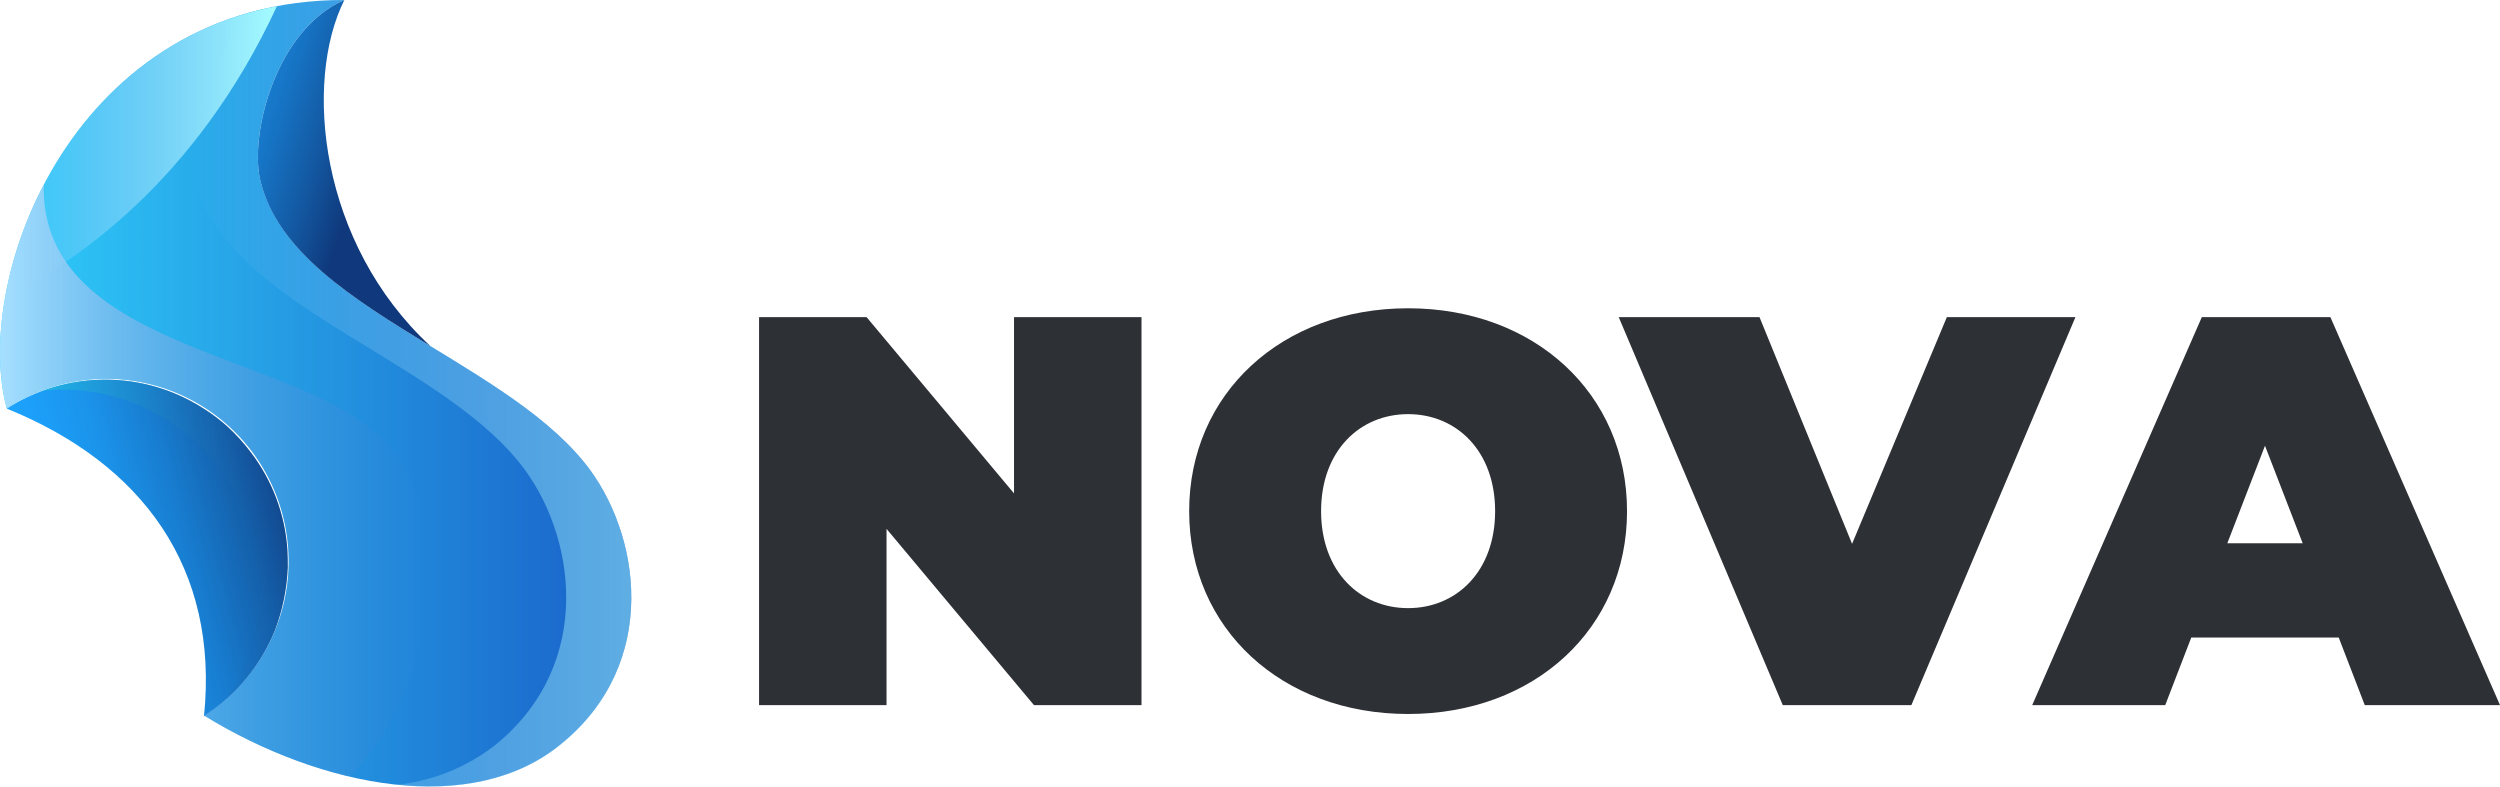
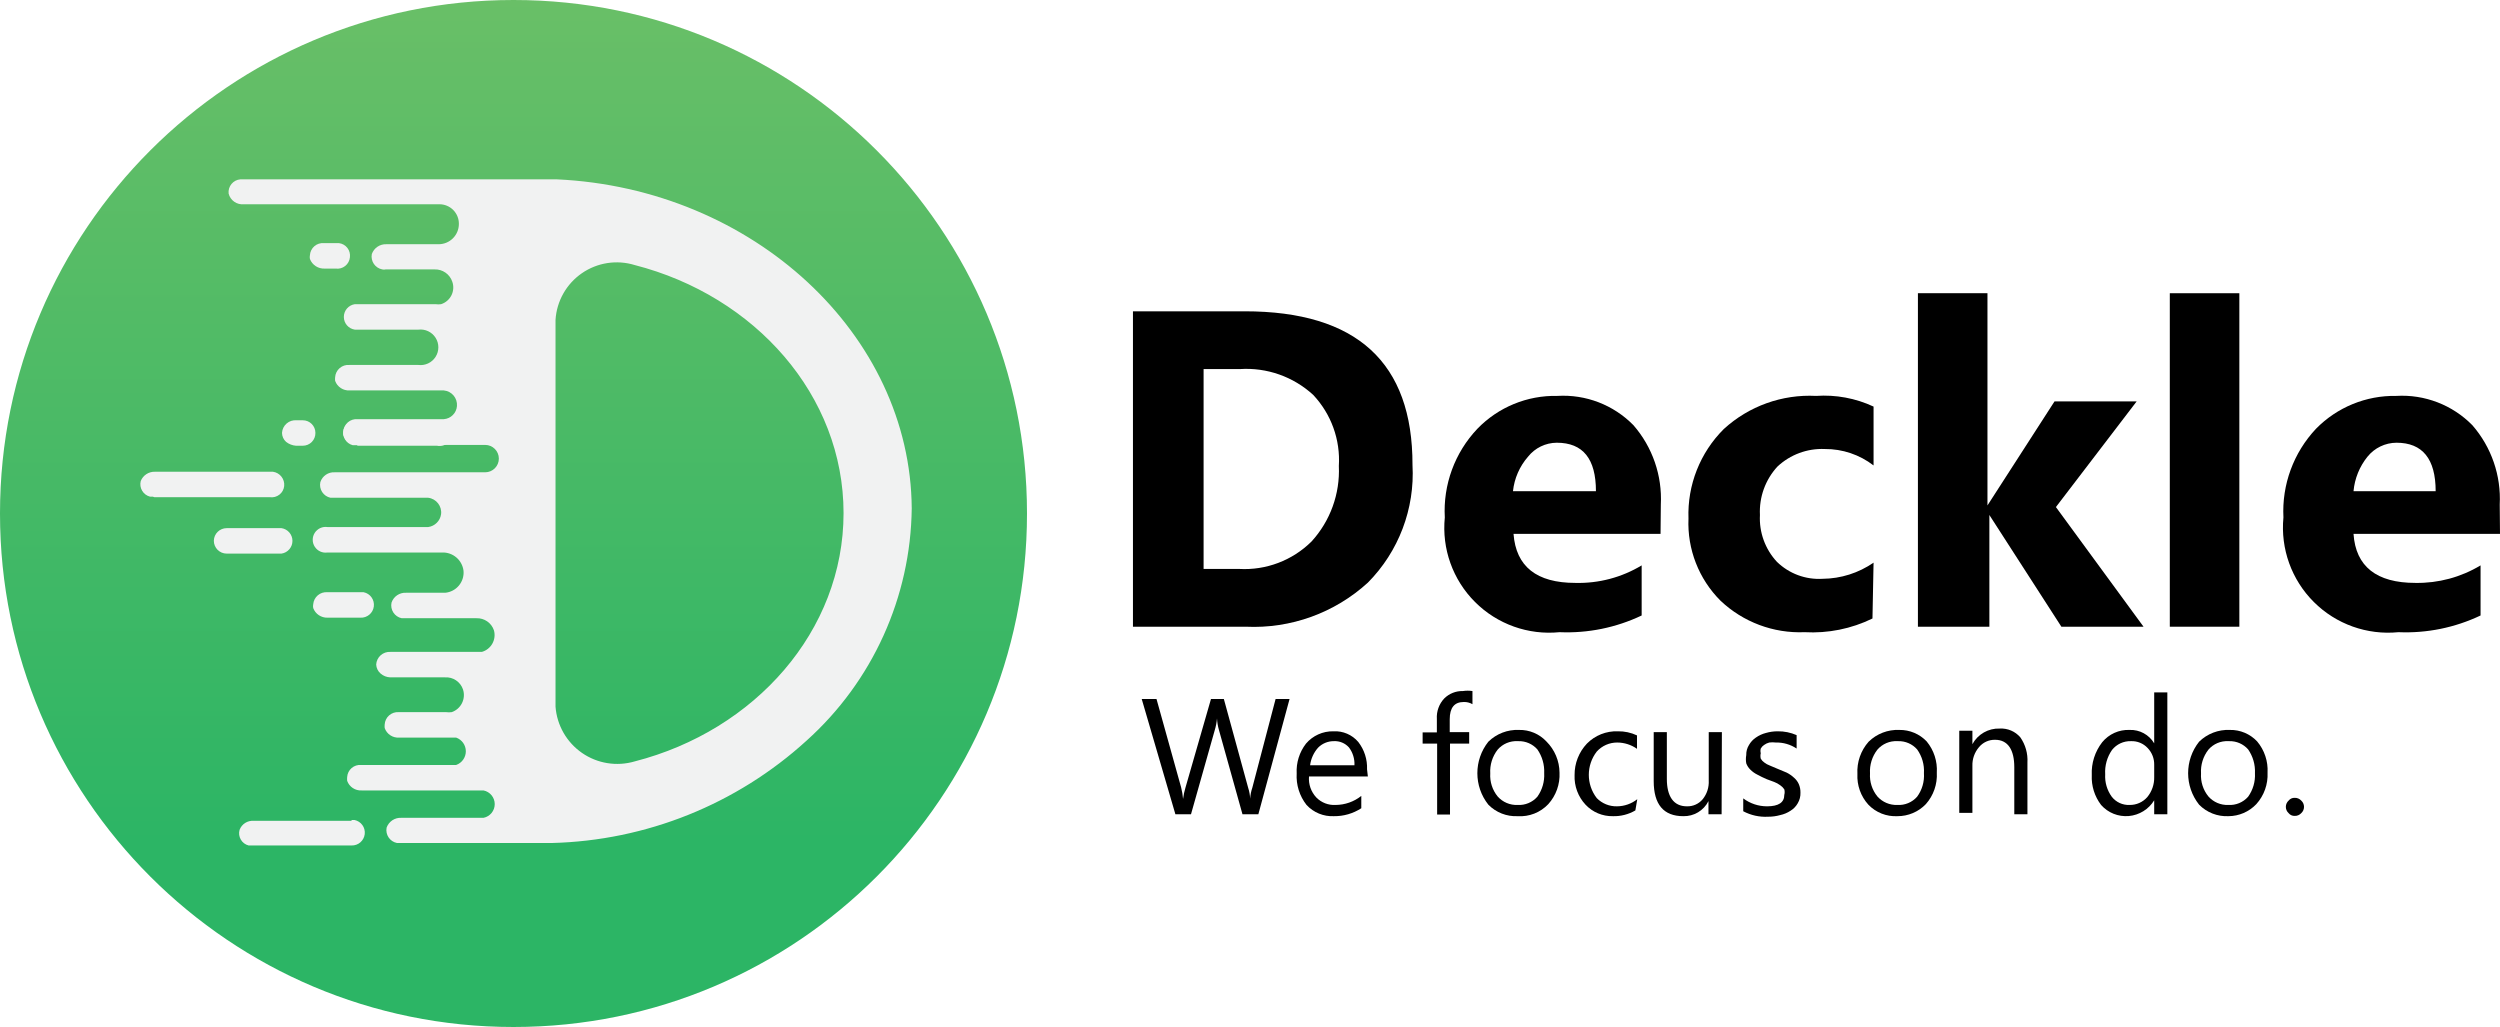
- <svg xmlns="http://www.w3.org/2000/svg" xmlns:xlink="http://www.w3.org/1999/xlink" width="360.84" height="113.544" viewBox="0 0 360.84 113.544">
+ <svg xmlns="http://www.w3.org/2000/svg" id="Layer_1" data-name="Layer 1" viewBox="0 0 91.31 37.51">
  <defs>
-     <linearGradient id="linear-gradient" x1="-0.092" y1="0.408" x2="1.04" y2="0.408" gradientUnits="objectBoundingBox">
-       <stop offset="0" stop-color="#31d8ff" />
-       <stop offset="1" stop-color="#185bc6" />
-     </linearGradient>
-     <linearGradient id="linear-gradient-2" x1="-0.898" x2="0.393" y2="0.803" gradientUnits="objectBoundingBox">
-       <stop offset="0" stop-color="#1da4ff" />
-       <stop offset="0.183" stop-color="#1da1fb" />
-       <stop offset="0.357" stop-color="#1b98f0" />
-       <stop offset="0.527" stop-color="#1988dd" />
-       <stop offset="0.695" stop-color="#1672c2" />
-       <stop offset="0.86" stop-color="#13569f" />
-       <stop offset="1" stop-color="#0f397c" />
-     </linearGradient>
-     <linearGradient id="linear-gradient-3" x1="0.121" y1="0.627" x2="1.065" y2="0.328" gradientUnits="objectBoundingBox">
-       <stop offset="0" stop-color="#1da4ff" />
-       <stop offset="0.146" stop-color="#1c9ff9" />
-       <stop offset="0.332" stop-color="#1b93ea" />
-       <stop offset="0.539" stop-color="#187dd0" />
-       <stop offset="0.762" stop-color="#1460ab" />
-       <stop offset="0.994" stop-color="#0f3a7d" />
-       <stop offset="1" stop-color="#0f397c" />
-     </linearGradient>
-     <linearGradient id="linear-gradient-4" x1="-0.001" y1="0.499" x2="1" y2="0.499" gradientUnits="objectBoundingBox">
-       <stop offset="0" stop-color="#25c9d6" />
-       <stop offset="1" stop-color="#1d4799" stop-opacity="0" />
-     </linearGradient>
-     <linearGradient id="linear-gradient-5" y1="0.5" x2="1" y2="0.5" gradientUnits="objectBoundingBox">
-       <stop offset="0" stop-color="#b6d2ff" stop-opacity="0" />
-       <stop offset="1" stop-color="#a4fdff" />
-     </linearGradient>
-     <linearGradient id="linear-gradient-6" x1="0" y1="0.5" x2="1" y2="0.5" xlink:href="#linear-gradient-5" />
-     <linearGradient id="linear-gradient-7" y1="0.5" x2="1" y2="0.5" gradientUnits="objectBoundingBox">
-       <stop offset="0" stop-color="#a6dfff" />
-       <stop offset="0.268" stop-color="#84bcee" stop-opacity="0.733" />
-       <stop offset="0.572" stop-color="#659cde" stop-opacity="0.427" />
-       <stop offset="0.827" stop-color="#5188d5" stop-opacity="0.173" />
-       <stop offset="1" stop-color="#4a81d1" stop-opacity="0" />
+     <style>.cls-1{fill:url(#linear-gradient);}.cls-2{fill:#f1f2f2;}</style>
+     <linearGradient id="linear-gradient" x1="29.79" y1="36.66" x2="29.79" y2="74.16" gradientTransform="matrix(1, 0, 0, -1, -11.04, 74.16)" gradientUnits="userSpaceOnUse">
+       <stop offset="0.18" stop-color="#2cb565" />
+       <stop offset="1" stop-color="#69bf67" />
    </linearGradient>
  </defs>
-   <g id="logo" transform="translate(-179 -4275.225)">
-     <path id="Path_259" data-name="Path 259" d="M41.36-56v25.44L20.08-56H4.56V0h18.4V-25.44L44.24,0H59.76V-56ZM98.24,1.28c18.24,0,31.6-12.32,31.6-29.28s-13.36-29.28-31.6-29.28S66.64-44.96,66.64-28,80,1.28,98.24,1.28Zm0-15.28c-6.96,0-12.56-5.28-12.56-14s5.6-14,12.56-14,12.56,5.28,12.56,14S105.2-14,98.24-14ZM176-56,162.32-23.28,148.96-56H128.64L152.32,0h18.56l23.68-56ZM236.32,0h19.52L231.36-56H212.8L188.32,0h19.2l3.76-9.76h21.28ZM216.48-23.36l5.44-14.08,5.44,14.08Z" transform="translate(284 4377)" fill="#2d3035" />
-     <g id="OBJECTS" transform="translate(175.42 4275.225)">
-       <g id="Group_43" data-name="Group 43" transform="translate(3.58)">
-         <g id="Group_42" data-name="Group 42">
-           <path id="Path_252" data-name="Path 252" d="M88.006,66.854C75.569,51.378,45.293,43.95,41.129,25.886,39.61,19.358,43.38,4.277,53.284,0,14.174,0-.514,40.18,4.551,58.919a26.35,26.35,0,1,1,28.475,44.344c17.107,10.523,38.717,14.631,51.491,4.164C98.979,95.723,96.053,76.871,88.006,66.854Z" transform="translate(-3.583)" fill="url(#linear-gradient)" />
-           <path id="Path_253" data-name="Path 253" d="M70.048,25.942c2.364,10.3,13.337,17.164,24.592,24.029C78.6,35.115,76.294,11.874,82.2,0,72.3,4.277,68.528,19.358,70.048,25.942Z" transform="translate(-32.501)" fill="url(#linear-gradient-2)" />
-           <path id="Path_254" data-name="Path 254" d="M45.874,124.507c0-.844,0-1.745-.056-2.589a26.017,26.017,0,0,0-5.29-14.069c-.506-.675-1.069-1.351-1.632-1.97s-1.182-1.238-1.8-1.8a26.372,26.372,0,0,0-3.1-2.364,26.9,26.9,0,0,0-4.727-2.476A26.249,26.249,0,0,0,5.3,101.547c19.583,7.935,30.67,23.016,28.475,44.4a26.533,26.533,0,0,0,10.242-12.38A29.235,29.235,0,0,0,45.874,124.507Z" transform="translate(-4.332 -42.572)" fill="url(#linear-gradient-3)" />
-           <path id="Path_255" data-name="Path 255" d="M49.84,121.924a26.017,26.017,0,0,0-5.29-14.069c-.506-.675-1.069-1.351-1.632-1.97s-1.182-1.238-1.8-1.8a26.373,26.373,0,0,0-3.1-2.364A26.9,26.9,0,0,0,33.3,99.245a26.416,26.416,0,0,0-18.8-.281,28.014,28.014,0,0,1,13.45,1.913,26.067,26.067,0,0,1,5.121,2.7,29.841,29.841,0,0,1,3.376,2.589c.675.619,1.351,1.294,1.97,1.97a20.7,20.7,0,0,1,1.745,2.138,28.3,28.3,0,0,1,5.684,15.25,22.554,22.554,0,0,1,.056,2.757,28.732,28.732,0,0,1-2.026,9.792,27.367,27.367,0,0,1-2.983,5.515,26.211,26.211,0,0,0,8.948-19.021A20.72,20.72,0,0,0,49.84,121.924Z" transform="translate(-8.355 -42.577)" opacity="0.5" fill="url(#linear-gradient-4)" />
-           <g id="Group_41" data-name="Group 41" transform="translate(27.821)" opacity="0.5">
-             <path id="Path_256" data-name="Path 256" d="M109.62,66.854C97.183,51.378,66.907,43.95,62.743,25.886,61.224,19.358,64.994,4.277,74.9,0A52.308,52.308,0,0,0,63.137,1.294c-8.1,5.459-11.2,18.627-9.792,24.592,4.164,18.008,34.44,25.436,46.877,40.968,8.047,10.017,10.973,28.869-3.489,40.63a27.725,27.725,0,0,1-14.406,5.8c9,.957,17.445-.619,23.8-5.8C120.593,95.723,117.667,76.871,109.62,66.854Z" transform="translate(-53.017)" fill="url(#linear-gradient-5)" />
-           </g>
-           <path id="Path_257" data-name="Path 257" d="M4.9,43.637C14.635,38.8,32.362,27.036,44.123,1.6,20.544,6.046,7.939,26.417,4.9,43.637Z" transform="translate(-4.157 -0.7)" fill="url(#linear-gradient-6)" />
-           <path id="Path_258" data-name="Path 258" d="M59.7,85.1C48.048,71.429,9.387,71.936,9.894,47.4,3.929,58.767,2.3,71.317,4.548,79.645a26.35,26.35,0,1,1,28.475,44.344,72.571,72.571,0,0,0,20.99,8.835C64.986,122.189,70.614,97.878,59.7,85.1Z" transform="translate(-3.58 -20.726)" fill="url(#linear-gradient-7)" />
-         </g>
-       </g>
+   <g id="Layer_2" data-name="Layer 2">
+     <g id="Layer_1-2" data-name="Layer 1-2">
+       <rect class="cls-1" width="37.51" height="37.51" rx="18.75" />
+       <path class="cls-2" d="M22.9,43.65h.4a.46.46,0,0,0,.52-.41.46.46,0,0,0-.4-.52h-.55a.47.47,0,0,0-.51.44.33.33,0,0,0,0,.14A.55.55,0,0,0,22.9,43.65Z" transform="translate(-11.04 -33.84)" />
+       <path class="cls-2" d="M16.68,52H20.9a.46.46,0,0,0,.52-.41.48.48,0,0,0-.41-.52H16.7a.54.54,0,0,0-.52.34.47.47,0,0,0,.34.57l.1,0Z" transform="translate(-11.04 -33.84)" />
+       <path class="cls-2" d="M24.1,50.12H27a.47.47,0,1,0,.11-.93h-3a.52.52,0,0,0-.52.33.47.47,0,0,0,.33.58h.16Z" transform="translate(-11.04 -33.84)" />
+       <path class="cls-2" d="M23,56.4h1.2a.47.47,0,0,0,.12-.93H23a.48.48,0,0,0-.52.44.33.33,0,0,0,0,.14A.54.54,0,0,0,23,56.4Z" transform="translate(-11.04 -33.84)" />
+       <path class="cls-2" d="M23.88,63.82H20.31a.51.51,0,0,0-.52.33.46.46,0,0,0,.33.57l.11,0h3.65a.47.47,0,0,0,.11-.93h-.11Z" transform="translate(-11.04 -33.84)" />
+       <path class="cls-2" d="M21.32,53.13h-2a.47.47,0,0,0-.47.46h0a.47.47,0,0,0,.47.47h2a.47.47,0,0,0,0-.93Z" transform="translate(-11.04 -33.84)" />
+       <path class="cls-2" d="M21.87,49.19a.49.49,0,0,0-.53.46.45.45,0,0,0,.15.33.67.67,0,0,0,.36.14h.25a.46.46,0,0,0,.46-.47h0a.46.46,0,0,0-.46-.46Z" transform="translate(-11.04 -33.84)" />
+       <path class="cls-2" d="M31.37,40.39H19.82a.47.47,0,0,0-.43.52h0a.52.52,0,0,0,.56.39h7.14a.71.71,0,0,1,.71.72h0a.74.74,0,0,1-.74.74H25.15a.54.54,0,0,0-.53.36.48.48,0,0,0,.38.56.28.28,0,0,0,.13,0h1.78a.66.66,0,0,1,.65.45.64.64,0,0,1-.41.82.69.69,0,0,1-.2,0H24a.47.47,0,0,0,0,.93h2.32a.65.65,0,1,1,0,1.29H23.8a.48.48,0,0,0-.52.45.62.62,0,0,0,0,.13.53.53,0,0,0,.53.35h3.44a.53.53,0,0,1,.48.57.52.52,0,0,1-.48.48H24.1a.48.48,0,0,0-.52.44.34.34,0,0,0,0,.14.53.53,0,0,0,.52.36h4.66a.5.5,0,0,1,0,1H23.27a.52.52,0,0,0-.53.36.48.48,0,0,0,.37.57h3.57a.54.54,0,0,1,.47.6.55.55,0,0,1-.47.47H23a.47.47,0,1,0,0,.93h4.18a.76.76,0,0,1,.79.67.74.74,0,0,1-.67.8H25.87a.53.53,0,0,0-.53.36.48.48,0,0,0,.37.57h2.73a.65.65,0,0,1,.64.44.64.64,0,0,1-.44.79l-.17,0H25.3a.49.49,0,0,0-.52.46.46.46,0,0,0,.16.33.57.57,0,0,0,.35.14h2a.65.65,0,0,1,.66.44.66.66,0,0,1-.41.83.76.76,0,0,1-.21,0H25.6a.48.48,0,0,0-.51.45.62.62,0,0,0,0,.13.52.52,0,0,0,.53.35h2.08a.53.53,0,0,1,0,1H24.23a.47.47,0,0,0-.51.44.71.71,0,0,0,0,.14.53.53,0,0,0,.53.35H28.7a.51.51,0,0,1,0,1h-3a.54.54,0,0,0-.54.36.48.48,0,0,0,.38.56h5.65a14.35,14.35,0,0,0,9.31-3.74,11.58,11.58,0,0,0,3.84-8.48C44.3,46.06,38.55,40.72,31.37,40.39Zm2.85,21.26a2.26,2.26,0,0,1-2.89-2V45.52a2.24,2.24,0,0,1,2.89-2c4.4,1.13,7.63,4.76,7.63,9.06S38.62,60.52,34.22,61.65Z" transform="translate(-11.04 -33.84)" />
    </g>
  </g>
+   <path d="M52.42,56.73V45.21H56.5q6.14,0,6.13,5.61A5.66,5.66,0,0,1,61,55.12a6.18,6.18,0,0,1-4.46,1.61ZM55,47.32v7.3H56.3a3.48,3.48,0,0,0,2.64-1,3.83,3.83,0,0,0,1-2.76A3.47,3.47,0,0,0,59,48.26a3.61,3.61,0,0,0-2.67-.94Z" transform="translate(-11.04 -33.84)" />
+   <path d="M71.69,53.34H66.32c.09,1.19.84,1.79,2.26,1.79A4.46,4.46,0,0,0,71,54.49v1.83a6.35,6.35,0,0,1-3,.61,3.83,3.83,0,0,1-4.19-4.19A4.36,4.36,0,0,1,65,49.5a3.94,3.94,0,0,1,2.92-1.2,3.59,3.59,0,0,1,2.78,1.07,4.1,4.1,0,0,1,1,2.9Zm-2.36-1.56c0-1.18-.47-1.77-1.43-1.77a1.35,1.35,0,0,0-1.05.51,2.28,2.28,0,0,0-.55,1.26Z" transform="translate(-11.04 -33.84)" />
+   <path d="M79.43,56.43a5,5,0,0,1-2.48.5,4.21,4.21,0,0,1-3.07-1.15,4,4,0,0,1-1.17-3A4.39,4.39,0,0,1,74,49.51a4.64,4.64,0,0,1,3.37-1.21,4.27,4.27,0,0,1,2.1.39v2.15a2.88,2.88,0,0,0-1.78-.6,2.38,2.38,0,0,0-1.73.64,2.43,2.43,0,0,0-.64,1.77,2.33,2.33,0,0,0,.62,1.71,2.2,2.2,0,0,0,1.67.62,3.32,3.32,0,0,0,1.86-.59Z" transform="translate(-11.04 -33.84)" />
+   <path d="M89.33,56.73h-3l-2.63-4.08h0v4.08H81.09V44.55h2.54V52.3h0l2.45-3.8h3l-2.95,3.86Z" transform="translate(-11.04 -33.84)" />
+   <path d="M92.83,56.73H90.29V44.55h2.54Z" transform="translate(-11.04 -33.84)" />
+   <path d="M102.35,53.34H97c.08,1.19.84,1.79,2.26,1.79a4.46,4.46,0,0,0,2.38-.64v1.83a6.35,6.35,0,0,1-3,.61,3.84,3.84,0,0,1-4.2-4.19,4.4,4.4,0,0,1,1.19-3.24,4,4,0,0,1,2.93-1.2,3.6,3.6,0,0,1,2.78,1.07,4.09,4.09,0,0,1,1,2.9ZM100,51.78c0-1.18-.48-1.77-1.43-1.77a1.37,1.37,0,0,0-1.06.51A2.34,2.34,0,0,0,97,51.78Z" transform="translate(-11.04 -33.84)" />
+   <path d="M58.14,59.37,57,63.58h-.58l-.86-3.08a1.84,1.84,0,0,1-.07-.42h0a2.07,2.07,0,0,1-.08.42l-.87,3.08h-.57l-1.23-4.21h.54l.9,3.23a2.63,2.63,0,0,1,.07.42h0a2.48,2.48,0,0,1,.09-.42l.93-3.23h.47l.89,3.25a1.43,1.43,0,0,1,.07.39h0a1.55,1.55,0,0,1,.08-.4l.85-3.24Z" transform="translate(-11.04 -33.84)" />
+   <path d="M61,62.2H58.85a1,1,0,0,0,.27.77.91.91,0,0,0,.7.27,1.52,1.52,0,0,0,.94-.33v.45a1.79,1.79,0,0,1-1,.29,1.28,1.28,0,0,1-1-.41,1.7,1.7,0,0,1-.36-1.15A1.64,1.64,0,0,1,58.74,61a1.28,1.28,0,0,1,1-.45,1.11,1.11,0,0,1,.91.39,1.53,1.53,0,0,1,.32,1Zm-.49-.41a1,1,0,0,0-.2-.65.69.69,0,0,0-.55-.23.8.8,0,0,0-.58.24,1.19,1.19,0,0,0-.29.64Z" transform="translate(-11.04 -33.84)" />
+   <path d="M64.82,59.56a.59.59,0,0,0-.32-.08q-.51,0-.51.63v.47h.71V61H64v2.59h-.47V61H63v-.41h.52v-.49a1,1,0,0,1,.27-.75.93.93,0,0,1,.68-.27,1.13,1.13,0,0,1,.35,0Z" transform="translate(-11.04 -33.84)" />
+   <path d="M66.47,63.65a1.41,1.41,0,0,1-1.07-.42,1.85,1.85,0,0,1,0-2.3,1.51,1.51,0,0,1,1.12-.43,1.33,1.33,0,0,1,1,.42A1.63,1.63,0,0,1,68,62.06a1.6,1.6,0,0,1-.41,1.15A1.41,1.41,0,0,1,66.47,63.65Zm0-2.74a.9.9,0,0,0-.73.31,1.29,1.29,0,0,0-.27.87,1.21,1.21,0,0,0,.27.84.92.92,0,0,0,.73.31.89.89,0,0,0,.72-.3,1.35,1.35,0,0,0,.25-.86,1.41,1.41,0,0,0-.25-.87A.89.89,0,0,0,66.5,60.91Z" transform="translate(-11.04 -33.84)" />
+   <path d="M70.77,63.44a1.54,1.54,0,0,1-.82.21,1.33,1.33,0,0,1-1-.42,1.49,1.49,0,0,1-.4-1.08A1.65,1.65,0,0,1,69,61a1.51,1.51,0,0,1,1.13-.45,1.57,1.57,0,0,1,.7.15v.49a1.26,1.26,0,0,0-.72-.23,1,1,0,0,0-.75.33,1.39,1.39,0,0,0,0,1.7,1,1,0,0,0,.74.3,1.21,1.21,0,0,0,.74-.26Z" transform="translate(-11.04 -33.84)" />
+   <path d="M73.92,63.58h-.48V63.1h0a1,1,0,0,1-.92.55c-.72,0-1.08-.43-1.08-1.28V60.58h.48v1.71c0,.63.24,1,.73,1a.72.72,0,0,0,.58-.26,1,1,0,0,0,.22-.68V60.58h.48Z" transform="translate(-11.04 -33.84)" />
+   <path d="M74.71,63.47V63a1.44,1.44,0,0,0,.87.29q.63,0,.63-.42a.39.39,0,0,0,0-.2.54.54,0,0,0-.15-.15.91.91,0,0,0-.22-.12l-.27-.1a3.84,3.84,0,0,1-.35-.17.94.94,0,0,1-.25-.18.61.61,0,0,1-.15-.23.85.85,0,0,1,0-.3.66.66,0,0,1,.1-.37.81.81,0,0,1,.25-.27,1.14,1.14,0,0,1,.37-.17,1.54,1.54,0,0,1,.43-.06,1.67,1.67,0,0,1,.69.14v.49a1.31,1.31,0,0,0-.76-.22.88.88,0,0,0-.24,0,.56.56,0,0,0-.19.09.37.37,0,0,0-.12.13.33.33,0,0,0,0,.17.42.42,0,0,0,0,.2.43.43,0,0,0,.13.14.75.75,0,0,0,.2.11l.26.11.36.15a1.17,1.17,0,0,1,.27.19.66.66,0,0,1,.17.23.75.75,0,0,1,.06.31.71.71,0,0,1-.1.39.75.75,0,0,1-.26.27,1.09,1.09,0,0,1-.38.16,1.61,1.61,0,0,1-.44.06A1.73,1.73,0,0,1,74.71,63.47Z" transform="translate(-11.04 -33.84)" />
+   <path d="M80.34,63.65a1.37,1.37,0,0,1-1.06-.42,1.55,1.55,0,0,1-.4-1.12,1.64,1.64,0,0,1,.41-1.18,1.51,1.51,0,0,1,1.12-.43,1.35,1.35,0,0,1,1,.42,1.63,1.63,0,0,1,.37,1.14,1.6,1.6,0,0,1-.4,1.15A1.43,1.43,0,0,1,80.34,63.65Zm0-2.74a.9.9,0,0,0-.73.31,1.29,1.29,0,0,0-.27.87,1.21,1.21,0,0,0,.27.84.93.93,0,0,0,.73.31.89.89,0,0,0,.72-.3,1.3,1.3,0,0,0,.25-.86,1.35,1.35,0,0,0-.25-.87A.89.89,0,0,0,80.37,60.91Z" transform="translate(-11.04 -33.84)" />
+   <path d="M85.09,63.58h-.48V61.86c0-.63-.23-1-.7-1a.74.74,0,0,0-.59.27,1,1,0,0,0-.24.68v1.72H82.6v-3h.48v.49h0a1.09,1.09,0,0,1,1-.57.92.92,0,0,1,.75.32,1.46,1.46,0,0,1,.26.92Z" transform="translate(-11.04 -33.84)" />
+   <path d="M90.2,63.58h-.48v-.51h0a1.21,1.21,0,0,1-1.94.17,1.67,1.67,0,0,1-.34-1.09,1.82,1.82,0,0,1,.38-1.2,1.23,1.23,0,0,1,1-.45,1,1,0,0,1,.9.49h0V59.13h.48Zm-.48-1.36v-.44a.86.86,0,0,0-.24-.62.79.79,0,0,0-.61-.25.85.85,0,0,0-.69.32,1.41,1.41,0,0,0-.25.89,1.27,1.27,0,0,0,.24.82.78.78,0,0,0,.65.3.84.84,0,0,0,.65-.29A1.11,1.11,0,0,0,89.72,62.22Z" transform="translate(-11.04 -33.84)" />
+   <path d="M92.43,63.65a1.41,1.41,0,0,1-1.07-.42,1.85,1.85,0,0,1,0-2.3,1.51,1.51,0,0,1,1.12-.43,1.33,1.33,0,0,1,1,.42,1.63,1.63,0,0,1,.38,1.14,1.6,1.6,0,0,1-.41,1.15A1.41,1.41,0,0,1,92.43,63.65Zm0-2.74a.9.9,0,0,0-.73.31,1.29,1.29,0,0,0-.27.87,1.21,1.21,0,0,0,.27.84.92.92,0,0,0,.73.31.89.89,0,0,0,.72-.3,1.35,1.35,0,0,0,.25-.86,1.41,1.41,0,0,0-.25-.87A.89.89,0,0,0,92.46,60.91Z" transform="translate(-11.04 -33.84)" />
+   <path d="M94.85,63.64a.27.27,0,0,1-.22-.1.31.31,0,0,1,0-.46.27.27,0,0,1,.22-.1.31.31,0,0,1,.24.1.31.31,0,0,1,0,.46A.31.31,0,0,1,94.85,63.64Z" transform="translate(-11.04 -33.84)" />
</svg>
